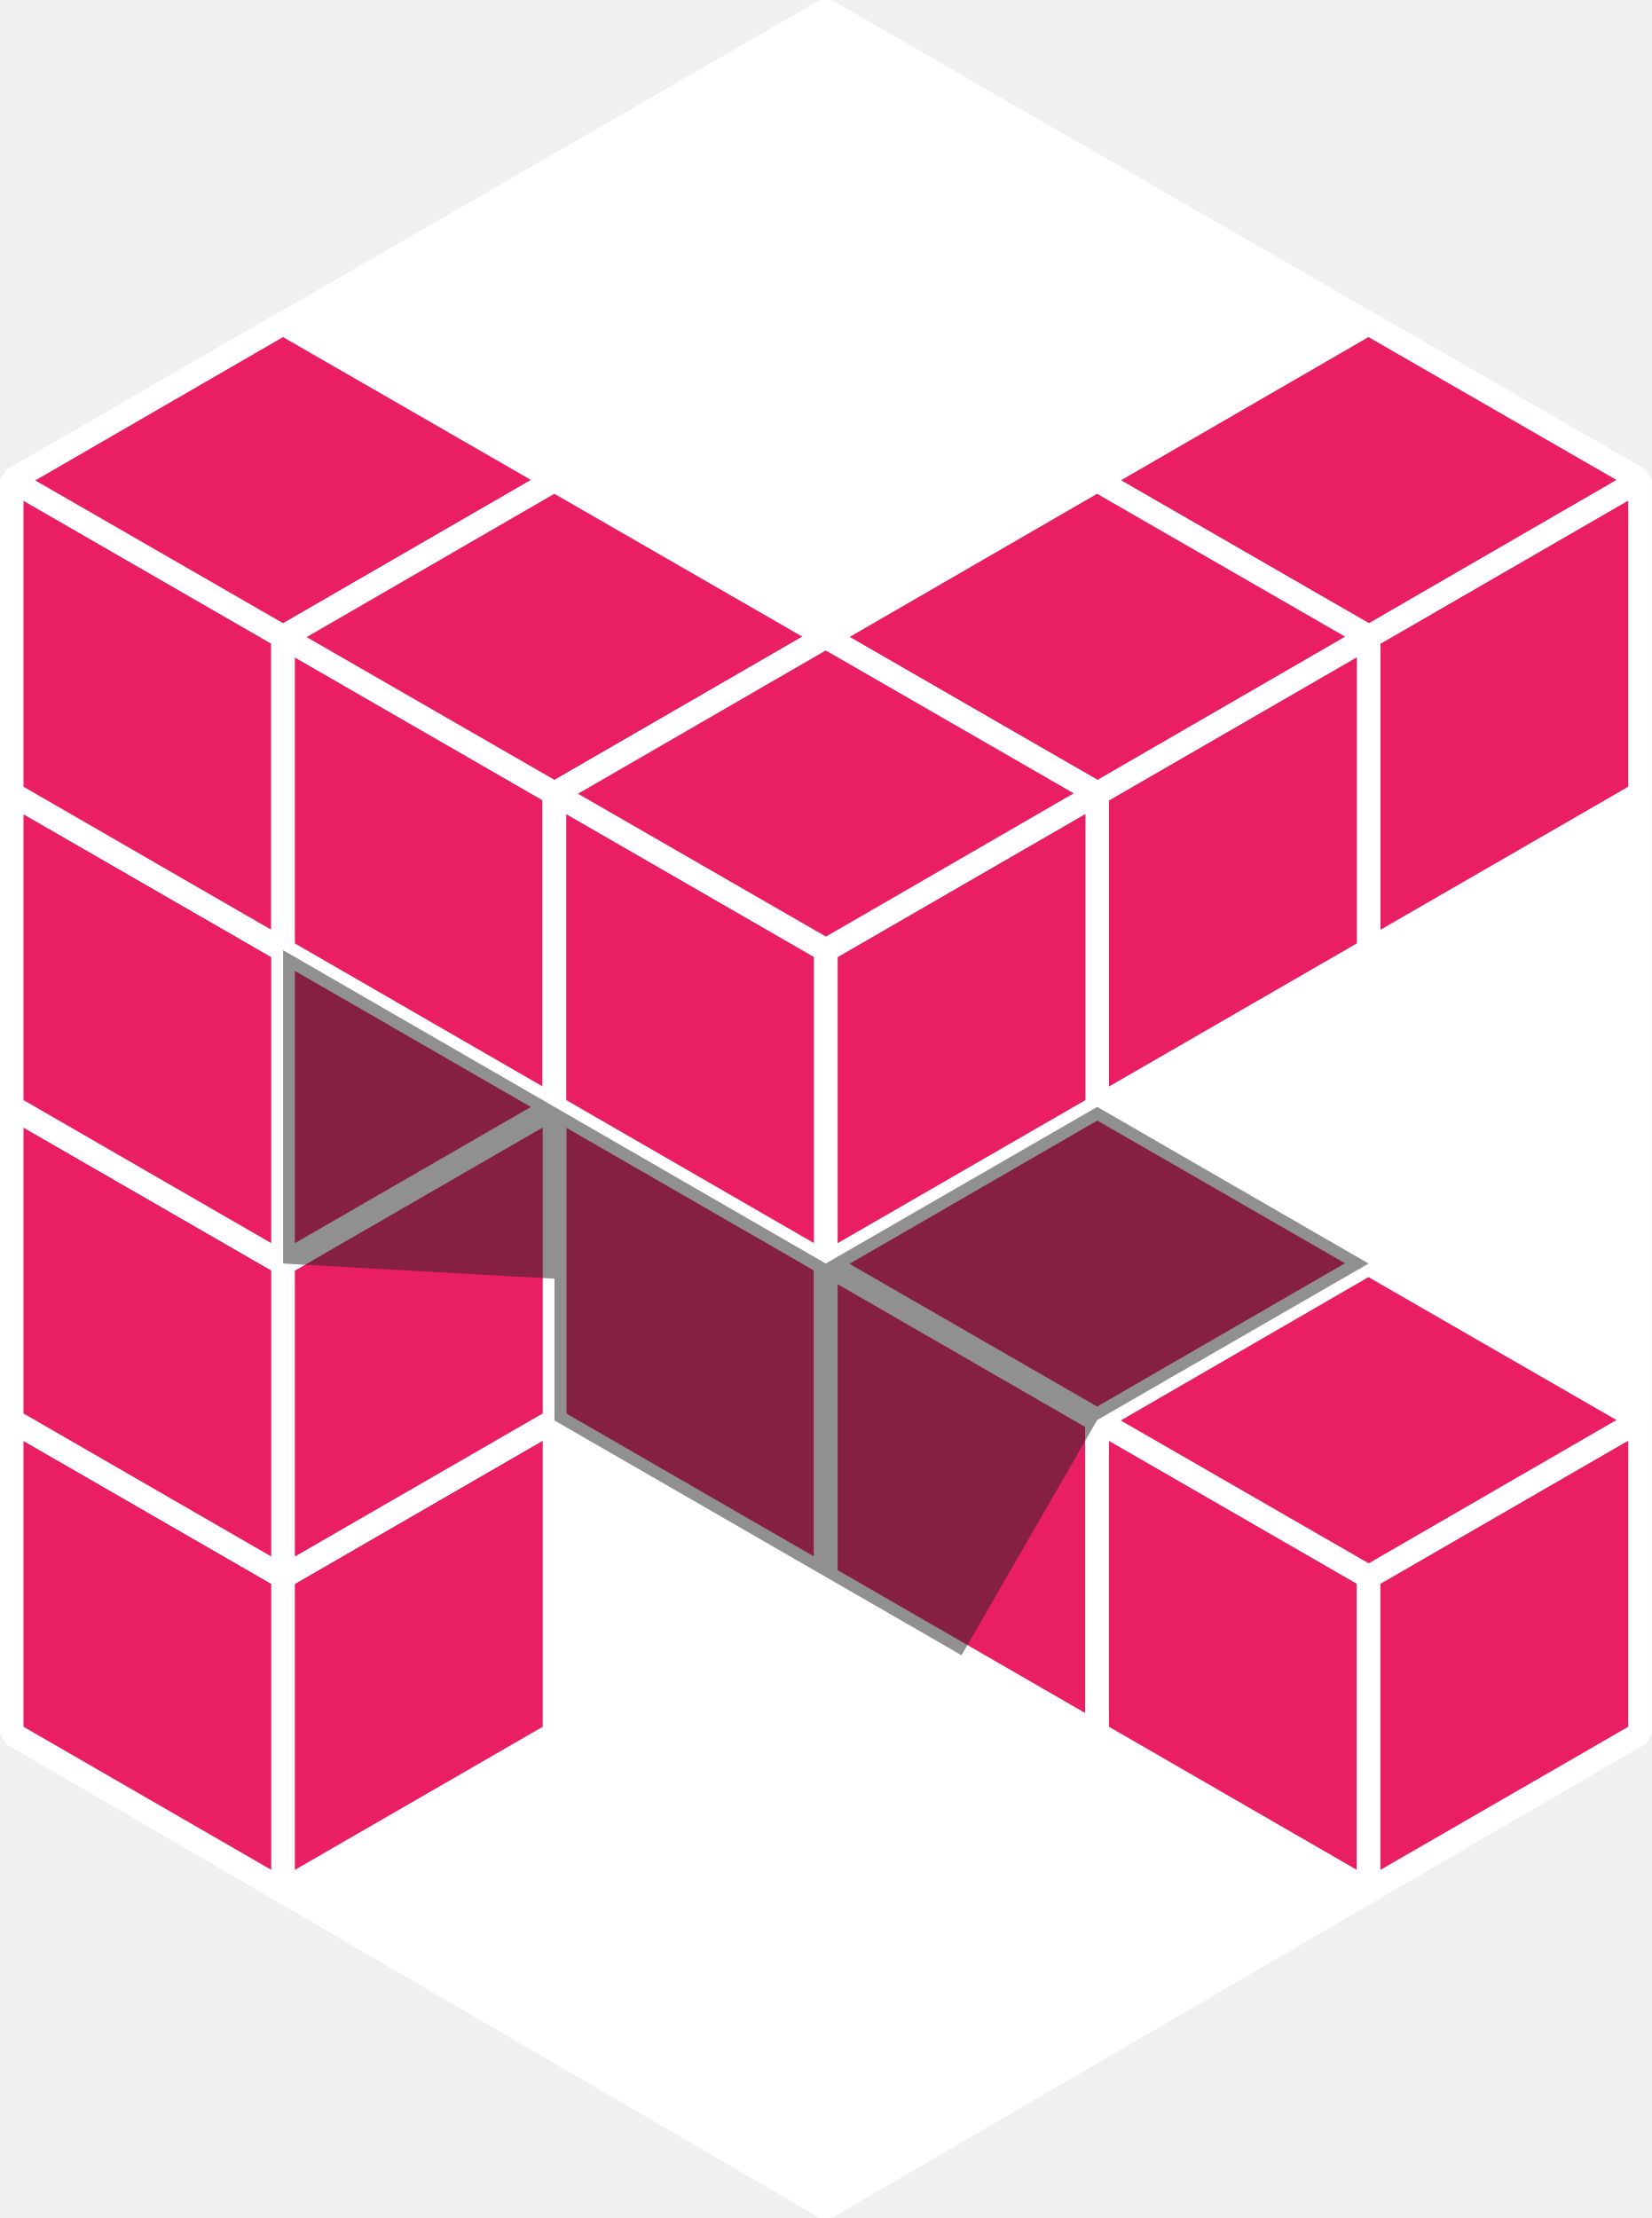
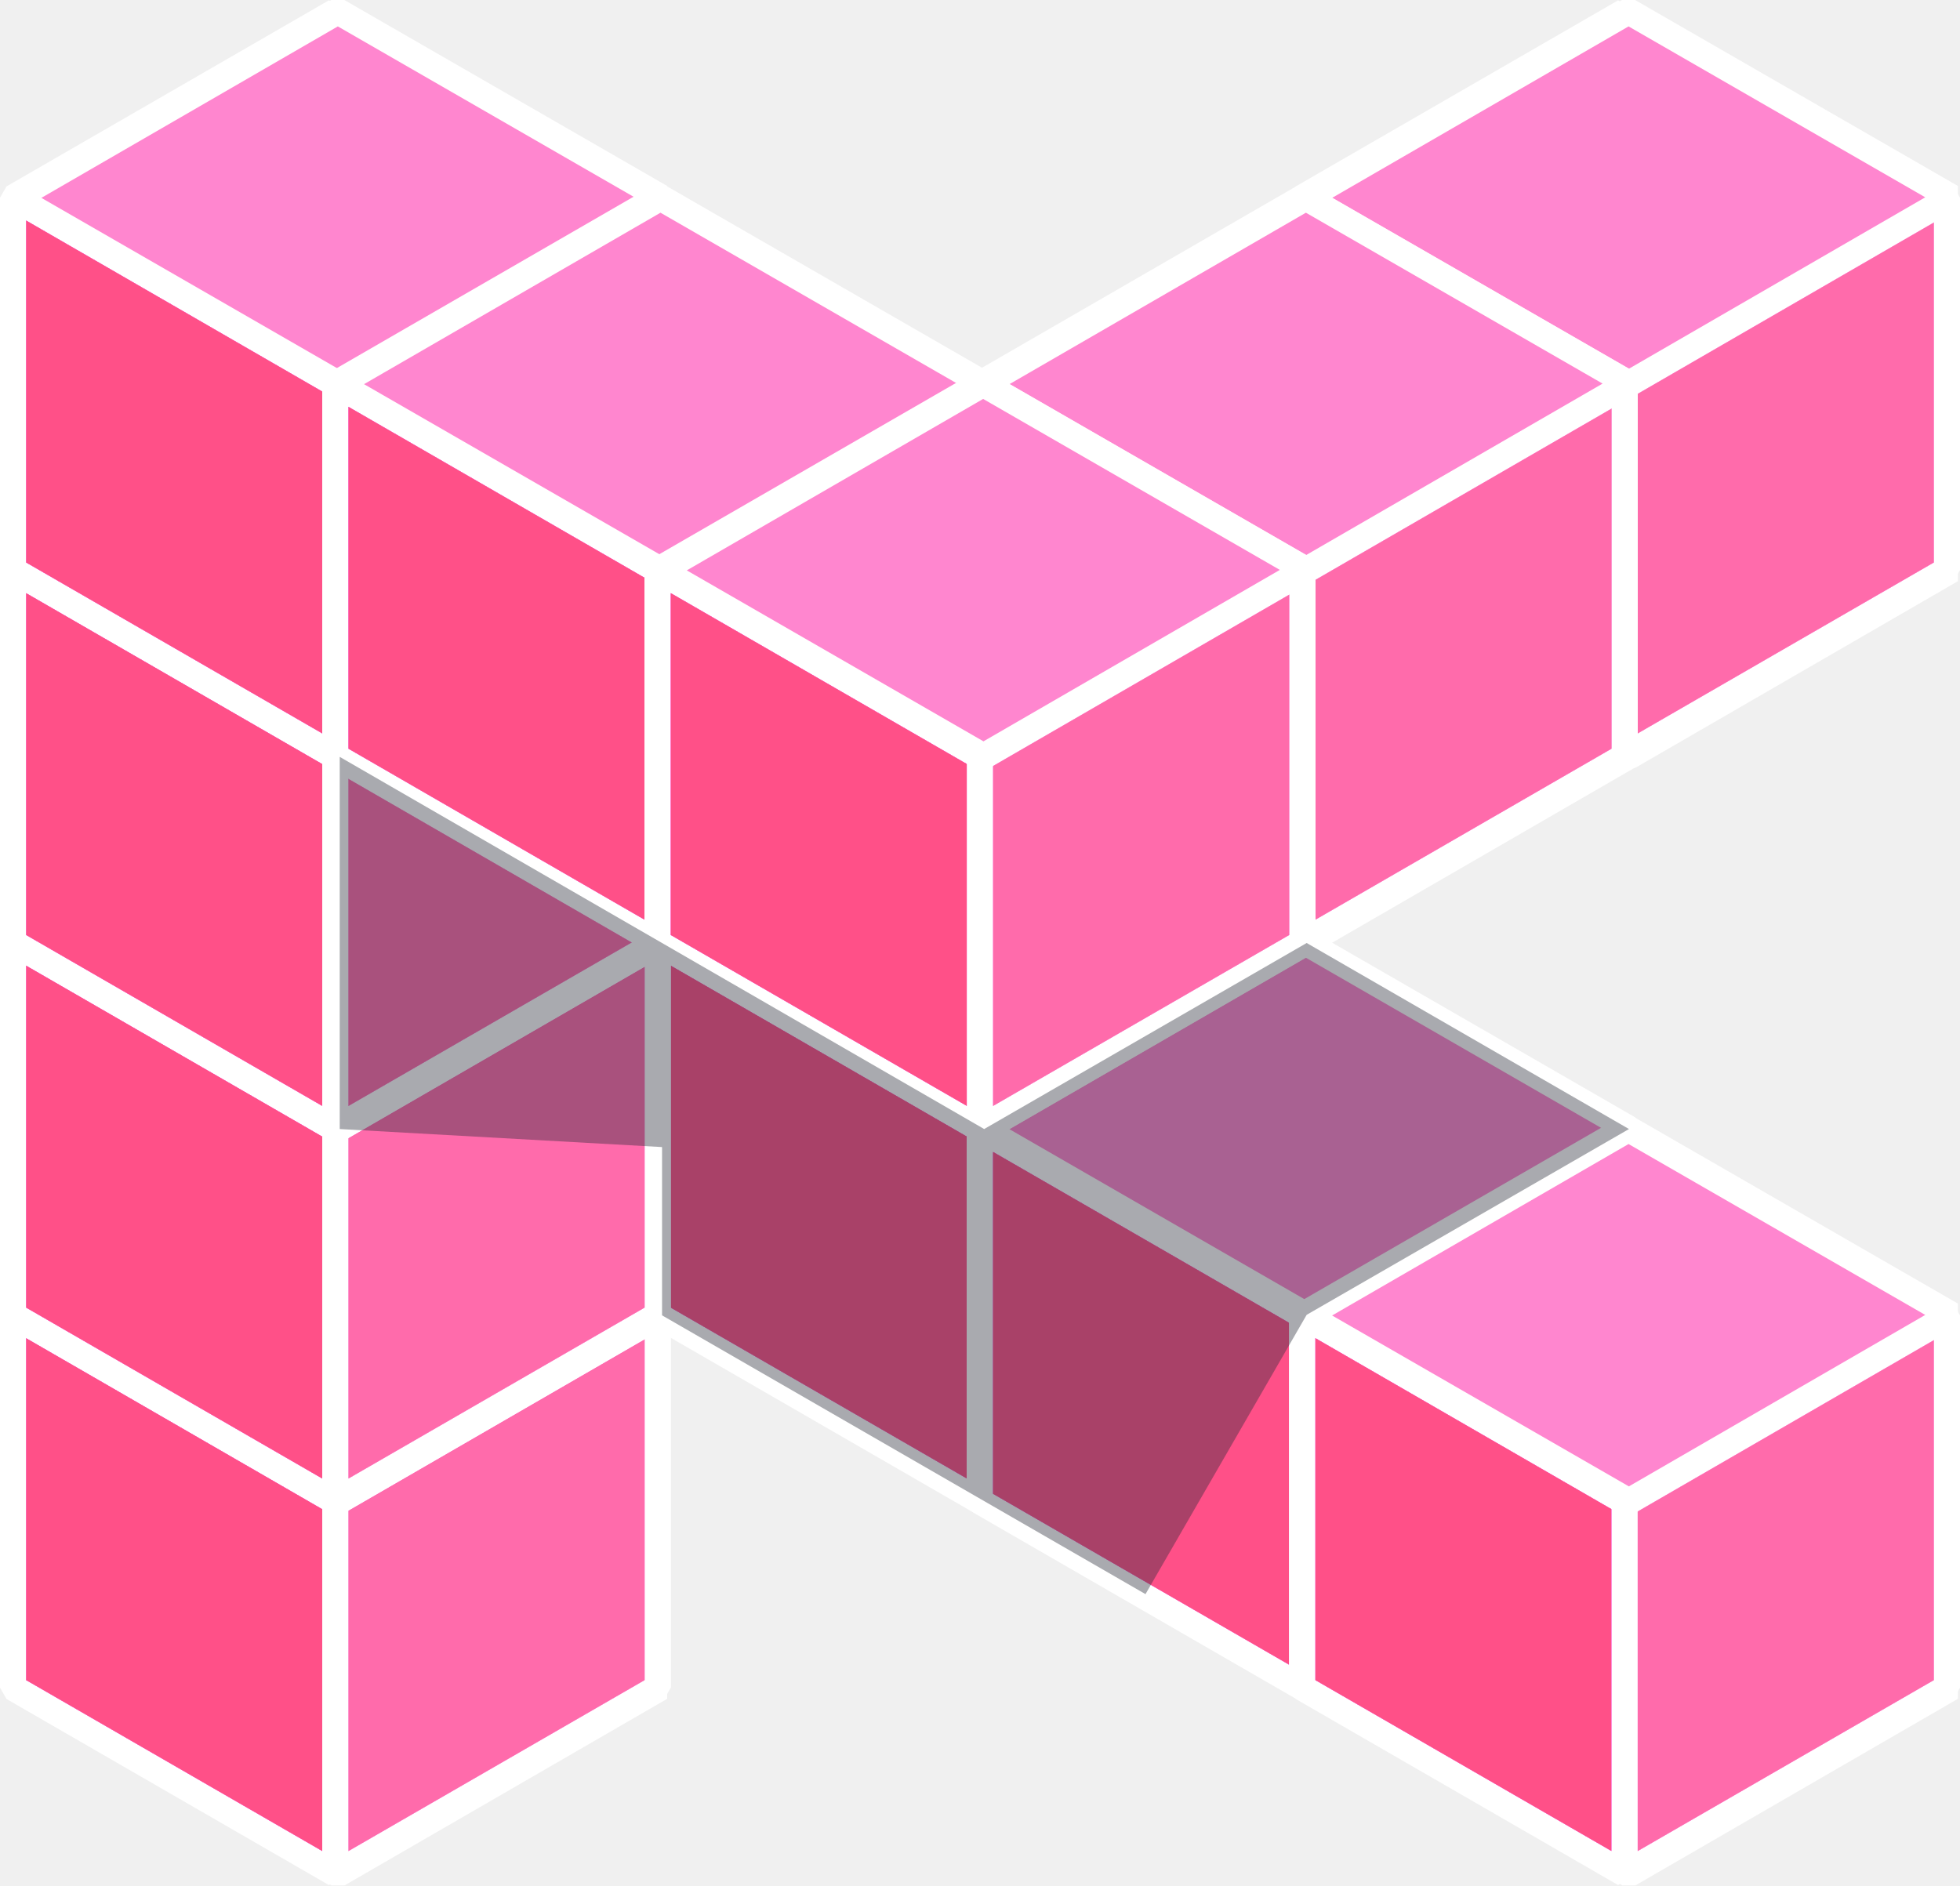
- <svg xmlns="http://www.w3.org/2000/svg" viewBox="0 0 351.41 471.9">
+ <svg xmlns="http://www.w3.org/2000/svg" viewBox="0 0 225 216.47">
  <defs>
-     <style>.cls-1{fill:#fff;}.cls-1,.cls-2{stroke:#fff;stroke-linejoin:bevel;stroke-width:5px;}.cls-2{fill:#e91e63;}.cls-3{opacity:0.5;}.cls-4{fill:#212121;}</style>
+     <style>.cls-1{isolation:isolate;}.cls-2{fill:#ff86cf;stroke:#fff;stroke-linejoin:bevel;stroke-width:3px;}.cls-3{opacity:0.2;}.cls-3,.cls-5{mix-blend-mode:color-burn;}.cls-4{fill:#282b36;}.cls-5,.cls-6{opacity:0.4;}</style>
  </defs>
-   <g id="Layer_2" data-name="Layer 2">
-     <g id="Layer_3" data-name="Layer 3">
-       <polygon class="cls-1" points="348.91 102.11 348.91 368.78 175.71 469.74 2.5 368.83 2.5 102.22 175.68 2.17 348.91 102.11" />
-       <polygon class="cls-2" points="175.68 268.83 233.44 302.12 175.73 335.5 117.97 302.22 175.68 268.83" />
-       <polygon class="cls-2" points="175.71 268.83 233.44 302.17 233.44 235.5 175.71 202.16 175.71 268.83" />
-       <polygon class="cls-2" points="117.97 235.5 175.71 202.16 175.71 268.83 117.97 302.17 117.97 235.5" />
-       <polygon class="cls-2" points="117.97 302.17 175.71 335.5 175.71 268.83 117.97 235.5 117.97 302.17" />
-       <polygon class="cls-2" points="175.71 268.83 233.44 235.5 233.44 302.17 175.71 335.5 175.71 268.83" />
-       <polygon class="cls-2" points="175.68 202.16 233.44 235.45 175.73 268.83 117.97 235.55 175.68 202.16" />
-       <polygon class="cls-2" points="233.41 302.17 291.18 335.45 233.47 368.83 175.71 335.55 233.41 302.17" />
-       <polygon class="cls-2" points="233.44 302.17 291.18 335.5 291.18 268.83 233.44 235.5 233.44 302.17" />
-       <polygon class="cls-2" points="175.71 268.83 233.44 235.5 233.44 302.17 175.71 335.5 175.71 268.83" />
-       <polygon class="cls-2" points="175.71 335.5 233.44 368.83 233.44 302.17 175.71 268.83 175.71 335.5" />
-       <polygon class="cls-2" points="233.44 302.17 291.18 268.83 291.18 335.5 233.44 368.83 233.44 302.17" />
-       <polygon class="cls-2" points="233.41 235.5 291.18 268.78 233.47 302.17 175.71 268.88 233.41 235.5" />
-       <polygon class="cls-2" points="291.15 335.5 348.91 368.78 291.2 402.17 233.44 368.88 291.15 335.5" />
-       <polygon class="cls-2" points="291.18 335.5 348.91 368.83 348.91 302.17 291.18 268.83 291.18 335.5" />
-       <polygon class="cls-2" points="233.44 302.17 291.18 268.83 291.18 335.5 233.44 368.83 233.44 302.17" />
-       <polygon class="cls-2" points="233.44 368.83 291.18 402.17 291.18 335.5 233.44 302.17 233.44 368.83" />
-       <polygon class="cls-2" points="291.18 335.5 348.91 302.17 348.91 368.83 291.18 402.17 291.18 335.5" />
-       <polygon class="cls-2" points="291.15 268.83 348.91 302.12 291.2 335.5 233.44 302.22 291.15 268.83" />
-       <polygon class="cls-2" points="60.21 335.5 117.97 368.78 60.26 402.17 2.5 368.88 60.21 335.5" />
-       <polygon class="cls-2" points="60.23 335.5 117.97 368.83 117.97 302.17 60.23 268.83 60.23 335.5" />
-       <polygon class="cls-2" points="2.5 302.17 60.23 268.83 60.23 335.5 2.5 368.83 2.5 302.17" />
-       <polygon class="cls-2" points="2.5 368.83 60.23 402.17 60.23 335.5 2.5 302.17 2.5 368.83" />
-       <polygon class="cls-2" points="60.23 335.5 117.97 302.17 117.97 368.83 60.23 402.17 60.23 335.5" />
-       <polygon class="cls-2" points="60.21 268.83 117.97 302.12 60.26 335.5 2.5 302.22 60.21 268.83" />
-       <polygon class="cls-2" points="291.15 135.5 348.91 168.78 291.2 202.16 233.44 168.88 291.15 135.5" />
-       <polygon class="cls-2" points="291.18 135.5 348.91 168.83 348.91 102.17 291.18 68.83 291.18 135.5" />
-       <polygon class="cls-2" points="233.44 102.17 291.18 68.83 291.18 135.5 233.44 168.83 233.44 102.17" />
-       <polygon class="cls-2" points="233.44 168.83 291.18 202.16 291.18 135.5 233.44 102.17 233.44 168.83" />
-       <polygon class="cls-2" points="291.18 135.5 348.91 102.17 348.91 168.83 291.18 202.16 291.18 135.5" />
-       <polygon class="cls-2" points="291.15 68.83 348.91 102.11 291.2 135.5 233.44 102.22 291.15 68.83" />
-       <polygon class="cls-2" points="60.21 268.83 117.97 302.12 60.26 335.5 2.5 302.22 60.21 268.83" />
-       <polygon class="cls-2" points="60.23 268.83 117.97 302.17 117.97 235.5 60.23 202.16 60.23 268.83" />
-       <polygon class="cls-2" points="2.5 235.5 60.23 202.16 60.23 268.83 2.5 302.17 2.5 235.5" />
-       <polygon class="cls-2" points="2.5 302.17 60.23 335.5 60.23 268.83 2.5 235.5 2.5 302.17" />
-       <polygon class="cls-2" points="60.23 268.83 117.97 235.5 117.97 302.17 60.23 335.5 60.23 268.83" />
-       <polygon class="cls-2" points="60.21 202.16 117.97 235.45 60.26 268.83 2.5 235.55 60.21 202.16" />
-       <polygon class="cls-2" points="60.21 202.16 117.97 235.45 60.26 268.83 2.5 235.55 60.21 202.16" />
-       <polygon class="cls-2" points="60.23 202.16 117.97 235.5 117.97 168.83 60.23 135.5 60.23 202.16" />
-       <polygon class="cls-2" points="2.5 168.83 60.23 135.5 60.23 202.16 2.5 235.5 2.5 168.83" />
-       <polygon class="cls-2" points="2.5 235.5 60.23 268.83 60.23 202.16 2.5 168.83 2.5 235.5" />
-       <polygon class="cls-2" points="60.23 202.16 117.97 168.83 117.97 235.5 60.23 268.83 60.23 202.16" />
-       <polygon class="cls-2" points="60.21 135.5 117.97 168.78 60.26 202.16 2.5 168.88 60.21 135.5" />
-       <polygon class="cls-2" points="60.21 135.5 117.97 168.78 60.26 202.16 2.5 168.88 60.21 135.5" />
-       <polygon class="cls-2" points="60.23 135.5 117.97 168.83 117.97 102.17 60.23 68.83 60.23 135.5" />
-       <polygon class="cls-2" points="2.5 102.17 60.23 68.83 60.23 135.5 2.5 168.83 2.5 102.17" />
-       <polygon class="cls-2" points="2.5 168.83 60.23 202.16 60.23 135.5 2.5 102.17 2.5 168.83" />
-       <polygon class="cls-2" points="60.23 135.5 117.97 102.17 117.97 168.83 60.23 202.16 60.23 135.5" />
-       <polygon class="cls-2" points="60.21 68.83 117.97 102.11 60.26 135.5 2.5 102.22 60.21 68.83" />
-       <polygon class="cls-2" points="117.94 168.83 175.71 202.12 118 235.5 60.23 202.22 117.94 168.83" />
-       <polygon class="cls-2" points="117.97 168.83 175.71 202.16 175.71 135.5 117.97 102.17 117.97 168.83" />
-       <polygon class="cls-2" points="60.23 135.5 117.97 102.17 117.97 168.83 60.23 202.16 60.23 135.5" />
-       <polygon class="cls-2" points="60.23 202.16 117.97 235.5 117.97 168.83 60.23 135.5 60.23 202.16" />
-       <polygon class="cls-2" points="117.97 168.83 175.71 135.5 175.71 202.16 117.97 235.5 117.97 168.83" />
-       <polygon class="cls-2" points="117.94 102.17 175.71 135.45 118 168.83 60.23 135.55 117.94 102.17" />
-       <polygon class="cls-2" points="233.41 168.83 291.18 202.12 233.47 235.5 175.71 202.22 233.41 168.83" />
-       <polygon class="cls-2" points="233.44 168.83 291.18 202.16 291.18 135.5 233.44 102.17 233.44 168.83" />
-       <polygon class="cls-2" points="175.71 135.5 233.44 102.17 233.44 168.83 175.71 202.16 175.71 135.5" />
-       <polygon class="cls-2" points="175.71 202.16 233.44 235.5 233.44 168.83 175.71 135.5 175.71 202.16" />
-       <polygon class="cls-2" points="233.44 168.83 291.18 135.5 291.18 202.16 233.44 235.5 233.44 168.83" />
-       <polygon class="cls-2" points="233.41 102.17 291.18 135.45 233.47 168.83 175.71 135.55 233.41 102.17" />
-       <polygon class="cls-2" points="175.68 202.16 233.44 235.45 175.73 268.83 117.97 235.55 175.68 202.16" />
-       <polygon class="cls-2" points="175.71 202.16 233.44 235.5 233.44 168.83 175.71 135.5 175.71 202.16" />
-       <polygon class="cls-2" points="117.97 168.83 175.71 135.5 175.71 202.16 117.97 235.5 117.97 168.83" />
-       <polygon class="cls-2" points="117.97 235.5 175.71 268.83 175.71 202.16 117.97 168.83 117.97 235.5" />
-       <polygon class="cls-2" points="175.71 202.16 233.44 168.83 233.44 235.5 175.71 268.83 175.71 202.16" />
-       <polygon class="cls-2" points="175.68 135.5 233.44 168.78 175.73 202.16 117.97 168.88 175.68 135.5" />
-       <g class="cls-3">
-         <polygon class="cls-4" points="60.23 202.16 175.68 268.83 233.44 235.5 291.18 268.83 233.44 302.12 204.57 352.17 117.97 302.22 117.97 272.06 60.23 268.83 60.23 202.16" />
+   <g class="cls-1">
+     <g id="Layer_2" data-name="Layer 2">
+       <g id="Layer_3" data-name="Layer 3">
+         <polygon class="cls-2" points="112.86 129.62 149.92 150.97 112.9 172.39 75.84 151.04 112.86 129.62" />
+         <polygon class="cls-2" points="112.5 129.61 149.5 150.97 149.5 108.25 112.5 86.88 112.5 129.61" />
+         <polygon class="cls-2" points="75.5 108.25 112.5 86.88 112.5 129.61 75.5 150.97 75.5 108.25" />
+         <polygon class="cls-2" points="75.5 151 112.5 172.36 112.5 129.63 75.5 108.27 75.5 151" />
+         <polygon class="cls-2" points="112.5 129.63 149.5 108.27 149.5 151 112.5 172.36 112.5 129.63" />
+         <polygon class="cls-2" points="112.86 86.85 149.92 108.2 112.9 129.62 75.84 108.27 112.86 86.85" />
+         <polygon class="cls-2" points="149.91 151.01 186.97 172.36 149.94 193.78 112.88 172.43 149.91 151.01" />
+         <polygon class="cls-2" points="149.5 151 186.5 172.36 186.5 129.63 149.5 108.27 149.5 151" />
+         <polygon class="cls-2" points="112.5 129.63 149.5 108.27 149.5 151 112.5 172.36 112.5 129.63" />
+         <polygon class="cls-2" points="112.5 172.38 149.5 193.74 149.5 151.02 112.5 129.66 112.5 172.38" />
+         <polygon class="cls-2" points="149.5 151.02 186.5 129.66 186.5 172.38 149.5 193.74 149.5 151.02" />
+         <polygon class="cls-2" points="149.91 108.23 186.97 129.59 149.94 151.01 112.88 129.65 149.91 108.23" />
+         <polygon class="cls-2" points="186.95 172.39 224.01 193.75 186.99 215.17 149.92 193.81 186.95 172.39" />
+         <polygon class="cls-2" points="186.5 172.38 223.5 193.74 223.5 151.02 186.5 129.66 186.5 172.38" />
+         <polygon class="cls-2" points="149.5 151.02 186.5 129.66 186.5 172.38 149.5 193.74 149.5 151.02" />
+         <polygon class="cls-2" points="149.5 193.77 186.5 215.13 186.5 172.41 149.5 151.04 149.5 193.77" />
+         <polygon class="cls-2" points="186.5 172.41 223.5 151.04 223.5 193.77 186.5 215.13 186.5 172.41" />
+         <polygon class="cls-2" points="186.95 129.62 224.01 150.97 186.99 172.39 149.92 151.04 186.95 129.62" />
+         <polygon class="cls-2" points="38.78 172.39 75.84 193.75 38.81 215.17 1.75 193.81 38.78 172.39" />
+         <polygon class="cls-2" points="38.5 172.38 75.5 193.74 75.5 151.02 38.5 129.66 38.5 172.38" />
+         <polygon class="cls-2" points="1.5 151.02 38.5 129.66 38.5 172.38 1.5 193.74 1.5 151.02" />
+         <polygon class="cls-2" points="1.5 193.77 38.5 215.13 38.5 172.41 1.5 151.04 1.5 193.77" />
+         <polygon class="cls-2" points="38.5 172.41 75.5 151.04 75.5 193.77 38.5 215.13 38.5 172.41" />
+         <polygon class="cls-2" points="38.78 129.62 75.84 150.97 38.81 172.39 1.75 151.04 38.78 129.62" />
+         <polygon class="cls-2" points="186.95 44.07 224.01 65.43 186.99 86.85 149.92 65.49 186.95 44.07" />
+         <polygon class="cls-2" points="186.5 44.06 223.5 65.42 223.5 22.7 186.5 1.34 186.5 44.06" />
+         <polygon class="cls-2" points="149.5 22.7 186.5 1.34 186.5 44.06 149.5 65.42 149.5 22.7" />
+         <polygon class="cls-2" points="149.5 65.45 186.5 86.81 186.5 44.09 149.5 22.72 149.5 65.45" />
+         <polygon class="cls-2" points="186.5 44.09 223.5 22.72 223.5 65.45 186.5 86.81 186.5 44.09" />
+         <polygon class="cls-2" points="186.95 1.3 224.01 22.65 186.99 44.07 149.92 22.72 186.95 1.3" />
+         <polygon class="cls-2" points="38.78 129.62 75.84 150.97 38.81 172.39 1.75 151.04 38.78 129.62" />
+         <polygon class="cls-2" points="38.5 129.61 75.5 150.97 75.5 108.25 38.5 86.88 38.5 129.61" />
+         <polygon class="cls-2" points="1.5 108.25 38.5 86.88 38.5 129.61 1.5 150.97 1.5 108.25" />
+         <polygon class="cls-2" points="1.5 151 38.5 172.36 38.5 129.63 1.5 108.27 1.5 151" />
+         <polygon class="cls-2" points="38.5 129.63 75.5 108.27 75.5 151 38.5 172.36 38.5 129.63" />
+         <polygon class="cls-2" points="38.78 86.85 75.84 108.2 38.81 129.62 1.75 108.27 38.78 86.85" />
+         <polygon class="cls-2" points="38.78 86.85 75.84 108.2 38.81 129.62 1.75 108.27 38.78 86.85" />
+         <polygon class="cls-2" points="38.5 86.83 75.5 108.2 75.5 65.47 38.5 44.11 38.5 86.83" />
+         <polygon class="cls-2" points="1.5 65.47 38.5 44.11 38.5 86.83 1.5 108.2 1.5 65.47" />
+         <polygon class="cls-2" points="1.5 108.22 38.5 129.58 38.5 86.86 1.5 65.5 1.5 108.22" />
+         <polygon class="cls-2" points="38.5 86.86 75.5 65.5 75.5 108.22 38.5 129.58 38.5 86.86" />
+         <polygon class="cls-2" points="38.78 44.07 75.84 65.43 38.81 86.85 1.75 65.49 38.78 44.07" />
+         <polygon class="cls-2" points="38.78 44.07 75.84 65.43 38.81 86.85 1.75 65.49 38.78 44.07" />
+         <polygon class="cls-2" points="38.5 44.06 75.5 65.42 75.5 22.7 38.5 1.34 38.5 44.06" />
+         <polygon class="cls-2" points="1.5 22.7 38.5 1.34 38.5 44.06 1.5 65.42 1.5 22.7" />
+         <polygon class="cls-2" points="1.5 65.45 38.5 86.81 38.5 44.09 1.5 22.72 1.5 65.45" />
+         <polygon class="cls-2" points="38.5 44.09 75.5 22.72 75.5 65.45 38.5 86.81 38.5 44.09" />
+         <polygon class="cls-2" points="38.78 1.3 75.84 22.65 38.81 44.07 1.75 22.72 38.78 1.3" />
+         <polygon class="cls-2" points="75.82 65.46 112.88 86.81 75.86 108.23 38.79 86.88 75.82 65.46" />
+         <polygon class="cls-2" points="75.5 65.45 112.5 86.81 112.5 44.09 75.5 22.72 75.5 65.45" />
+         <polygon class="cls-2" points="38.5 44.09 75.5 22.72 75.5 65.45 38.5 86.81 38.5 44.09" />
+         <polygon class="cls-2" points="38.5 86.83 75.5 108.2 75.5 65.47 38.5 44.11 38.5 86.83" />
+         <polygon class="cls-2" points="75.5 65.47 112.5 44.11 112.5 86.83 75.5 108.2 75.5 65.47" />
+         <polygon class="cls-2" points="75.82 22.69 112.88 44.04 75.86 65.46 38.79 44.11 75.82 22.69" />
+         <polygon class="cls-2" points="149.91 65.46 186.97 86.81 149.94 108.23 112.88 86.88 149.91 65.46" />
+         <polygon class="cls-2" points="149.5 65.45 186.5 86.81 186.5 44.09 149.5 22.72 149.5 65.45" />
+         <polygon class="cls-2" points="112.5 44.09 149.5 22.72 149.5 65.45 112.5 86.81 112.5 44.09" />
+         <polygon class="cls-2" points="112.5 86.83 149.5 108.2 149.5 65.47 112.5 44.11 112.5 86.83" />
+         <polygon class="cls-2" points="149.5 65.47 186.5 44.11 186.5 86.83 149.5 108.2 149.5 65.47" />
+         <polygon class="cls-2" points="149.91 22.69 186.97 44.04 149.94 65.46 112.88 44.11 149.91 22.69" />
+         <polygon class="cls-2" points="112.86 86.85 149.92 108.2 112.9 129.62 75.84 108.27 112.86 86.85" />
+         <polygon class="cls-2" points="112.5 86.83 149.5 108.2 149.5 65.47 112.5 44.11 112.5 86.83" />
+         <polygon class="cls-2" points="75.5 65.47 112.5 44.11 112.5 86.83 75.5 108.2 75.5 65.47" />
+         <polygon class="cls-2" points="75.5 108.22 112.5 129.58 112.5 86.86 75.5 65.5 75.5 108.22" />
+         <polygon class="cls-2" points="112.5 86.86 149.5 65.5 149.5 108.22 112.5 129.58 112.5 86.86" />
+         <polygon class="cls-2" points="112.86 44.07 149.92 65.43 112.9 86.85 75.84 65.49 112.86 44.07" />
+         <g class="cls-3">
+           <polygon class="cls-4" points="224.25 22.59 113.01 86.86 112.99 129.68 224.25 65.45 224.25 22.59" />
+           <polygon class="cls-4" points="224.25 151 187.19 172.44 187.17 215.26 224.25 193.85 224.25 151" />
+           <polygon class="cls-4" points="75.92 193.85 38.83 215.26 38.83 86.79 75.92 108.2 75.92 193.85" />
+         </g>
+         <g class="cls-5">
+           <polygon class="cls-4" points="187.19 172.44 75.92 108.2 75.92 151.06 187.17 215.26 187.19 172.44" />
+           <polygon class="cls-4" points="113.02 86.79 112.98 129.62 38.83 86.79 38.83 215.26 1.75 193.85 1.75 22.59 113.02 86.79" />
+         </g>
+         <g class="cls-6">
+           <polygon class="cls-4" points="39 86.9 112.98 129.63 150 108.27 187 129.63 150 150.96 131.5 183.03 76 151.02 76 131.7 39 129.63 39 86.9" />
+         </g>
      </g>
    </g>
  </g>
</svg>
